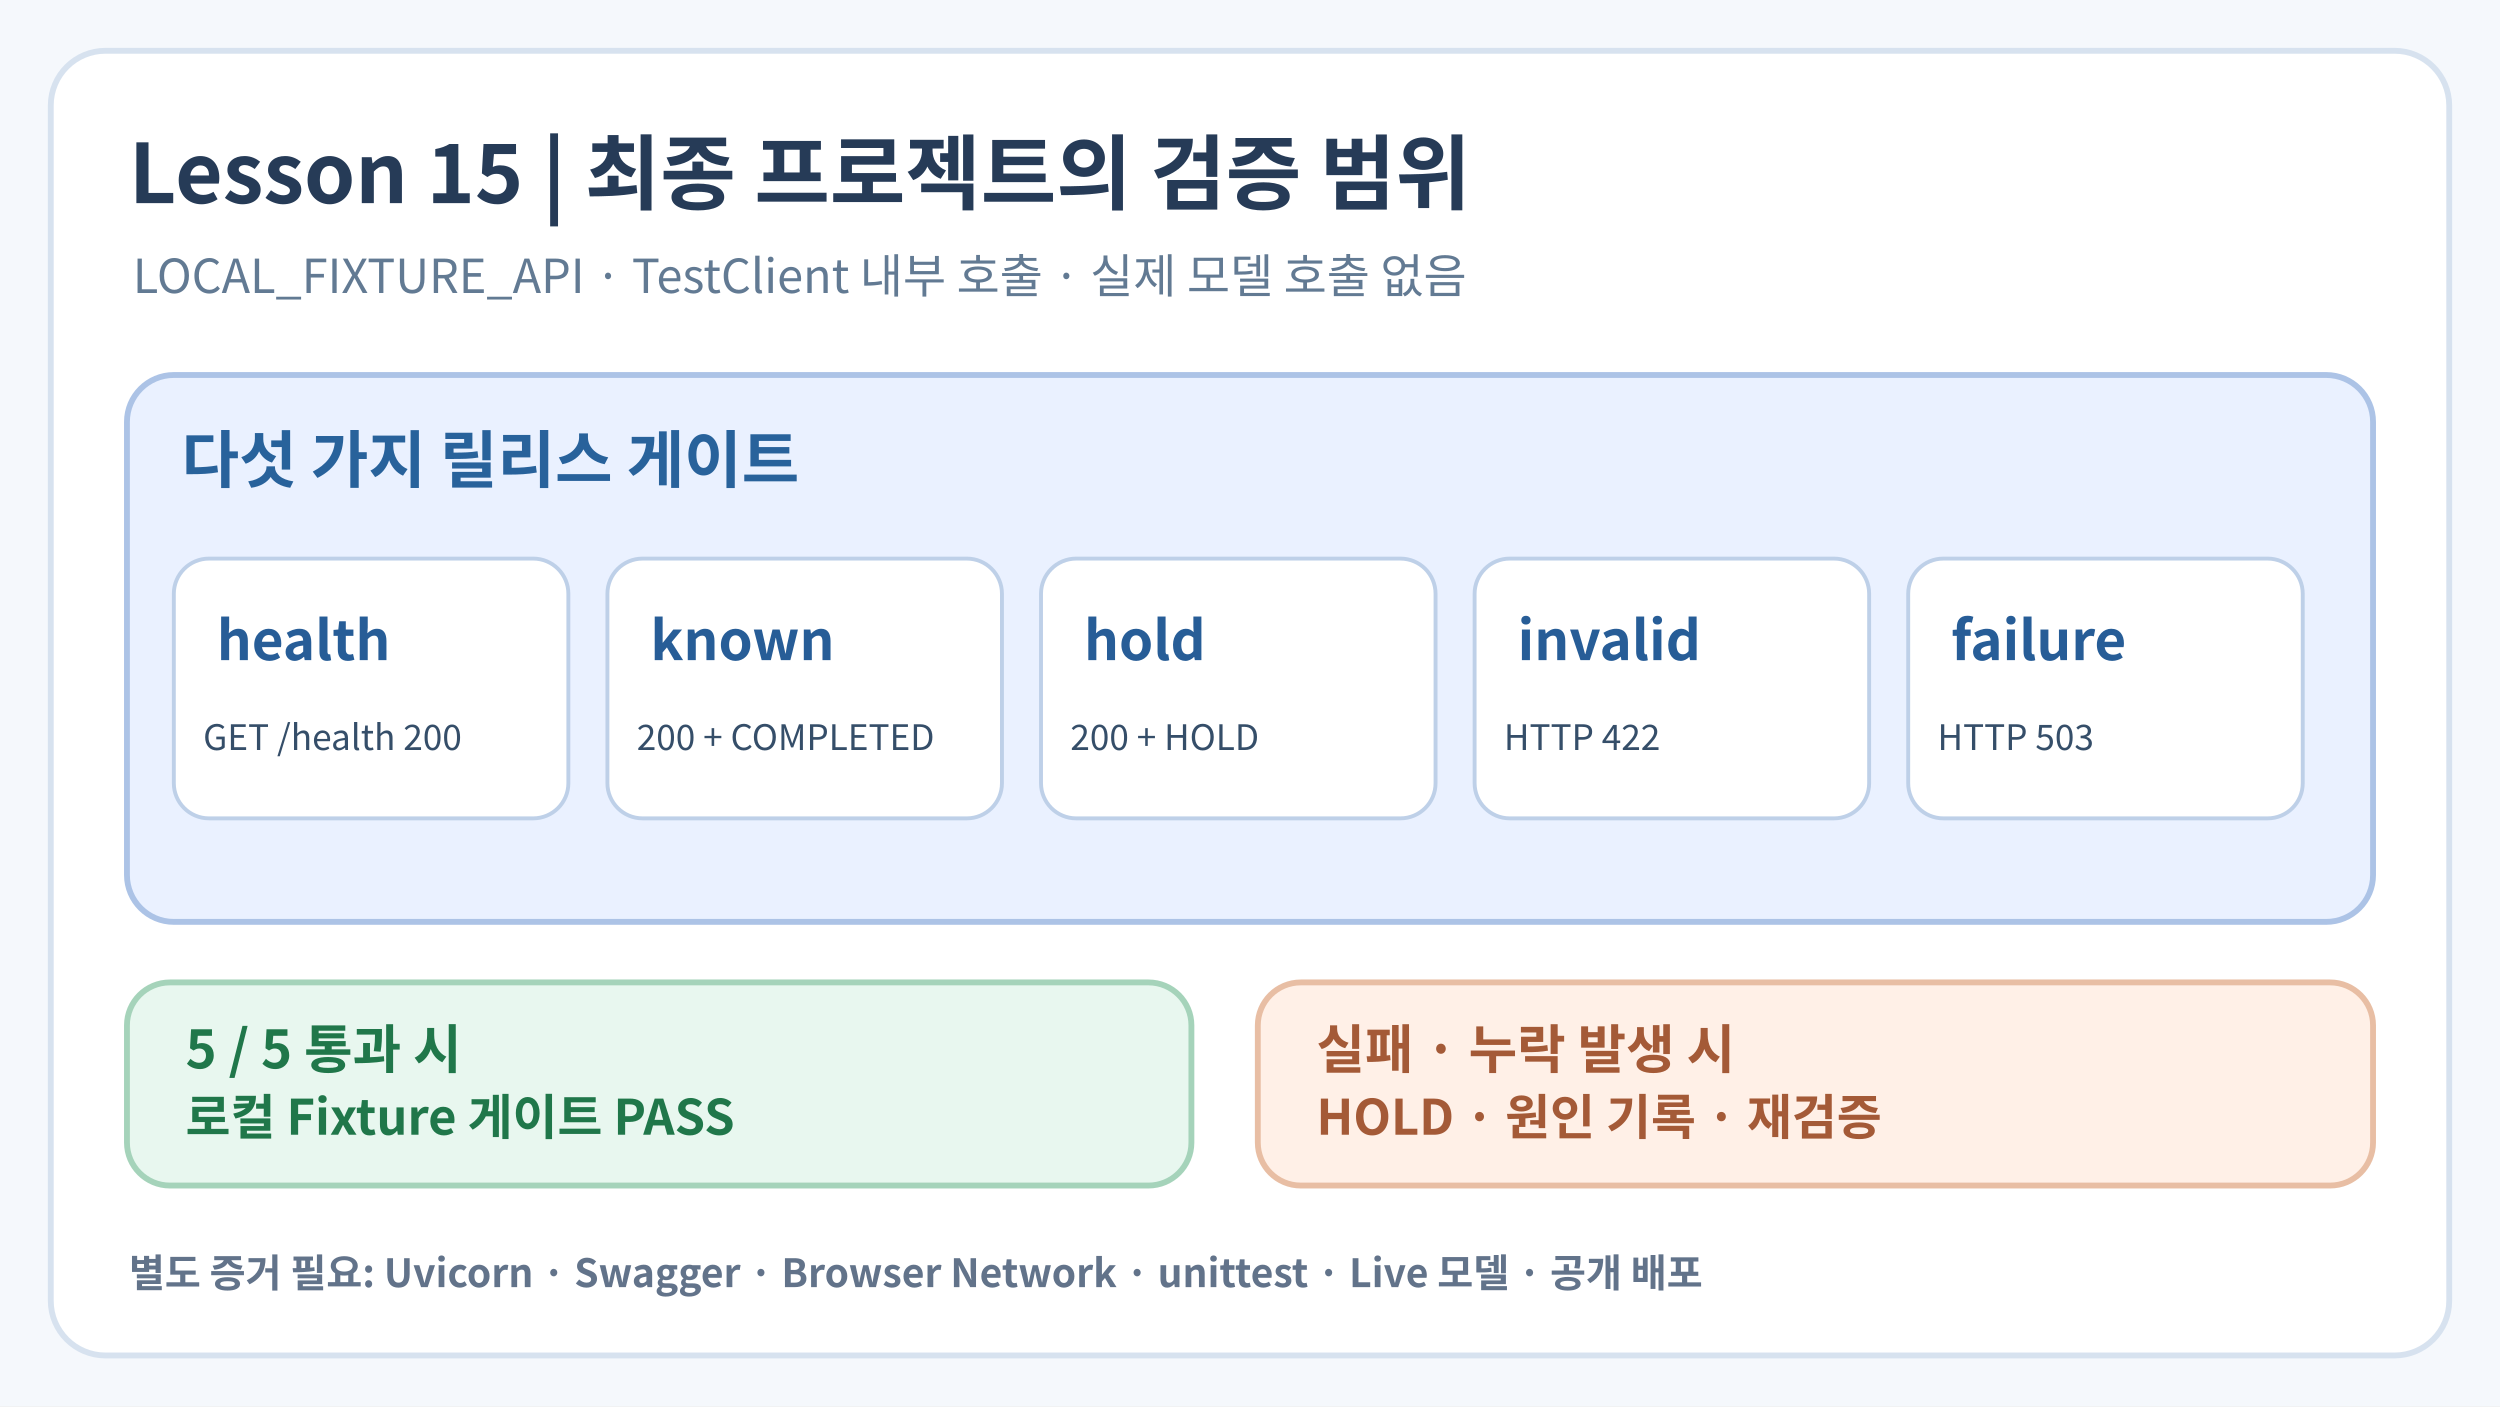
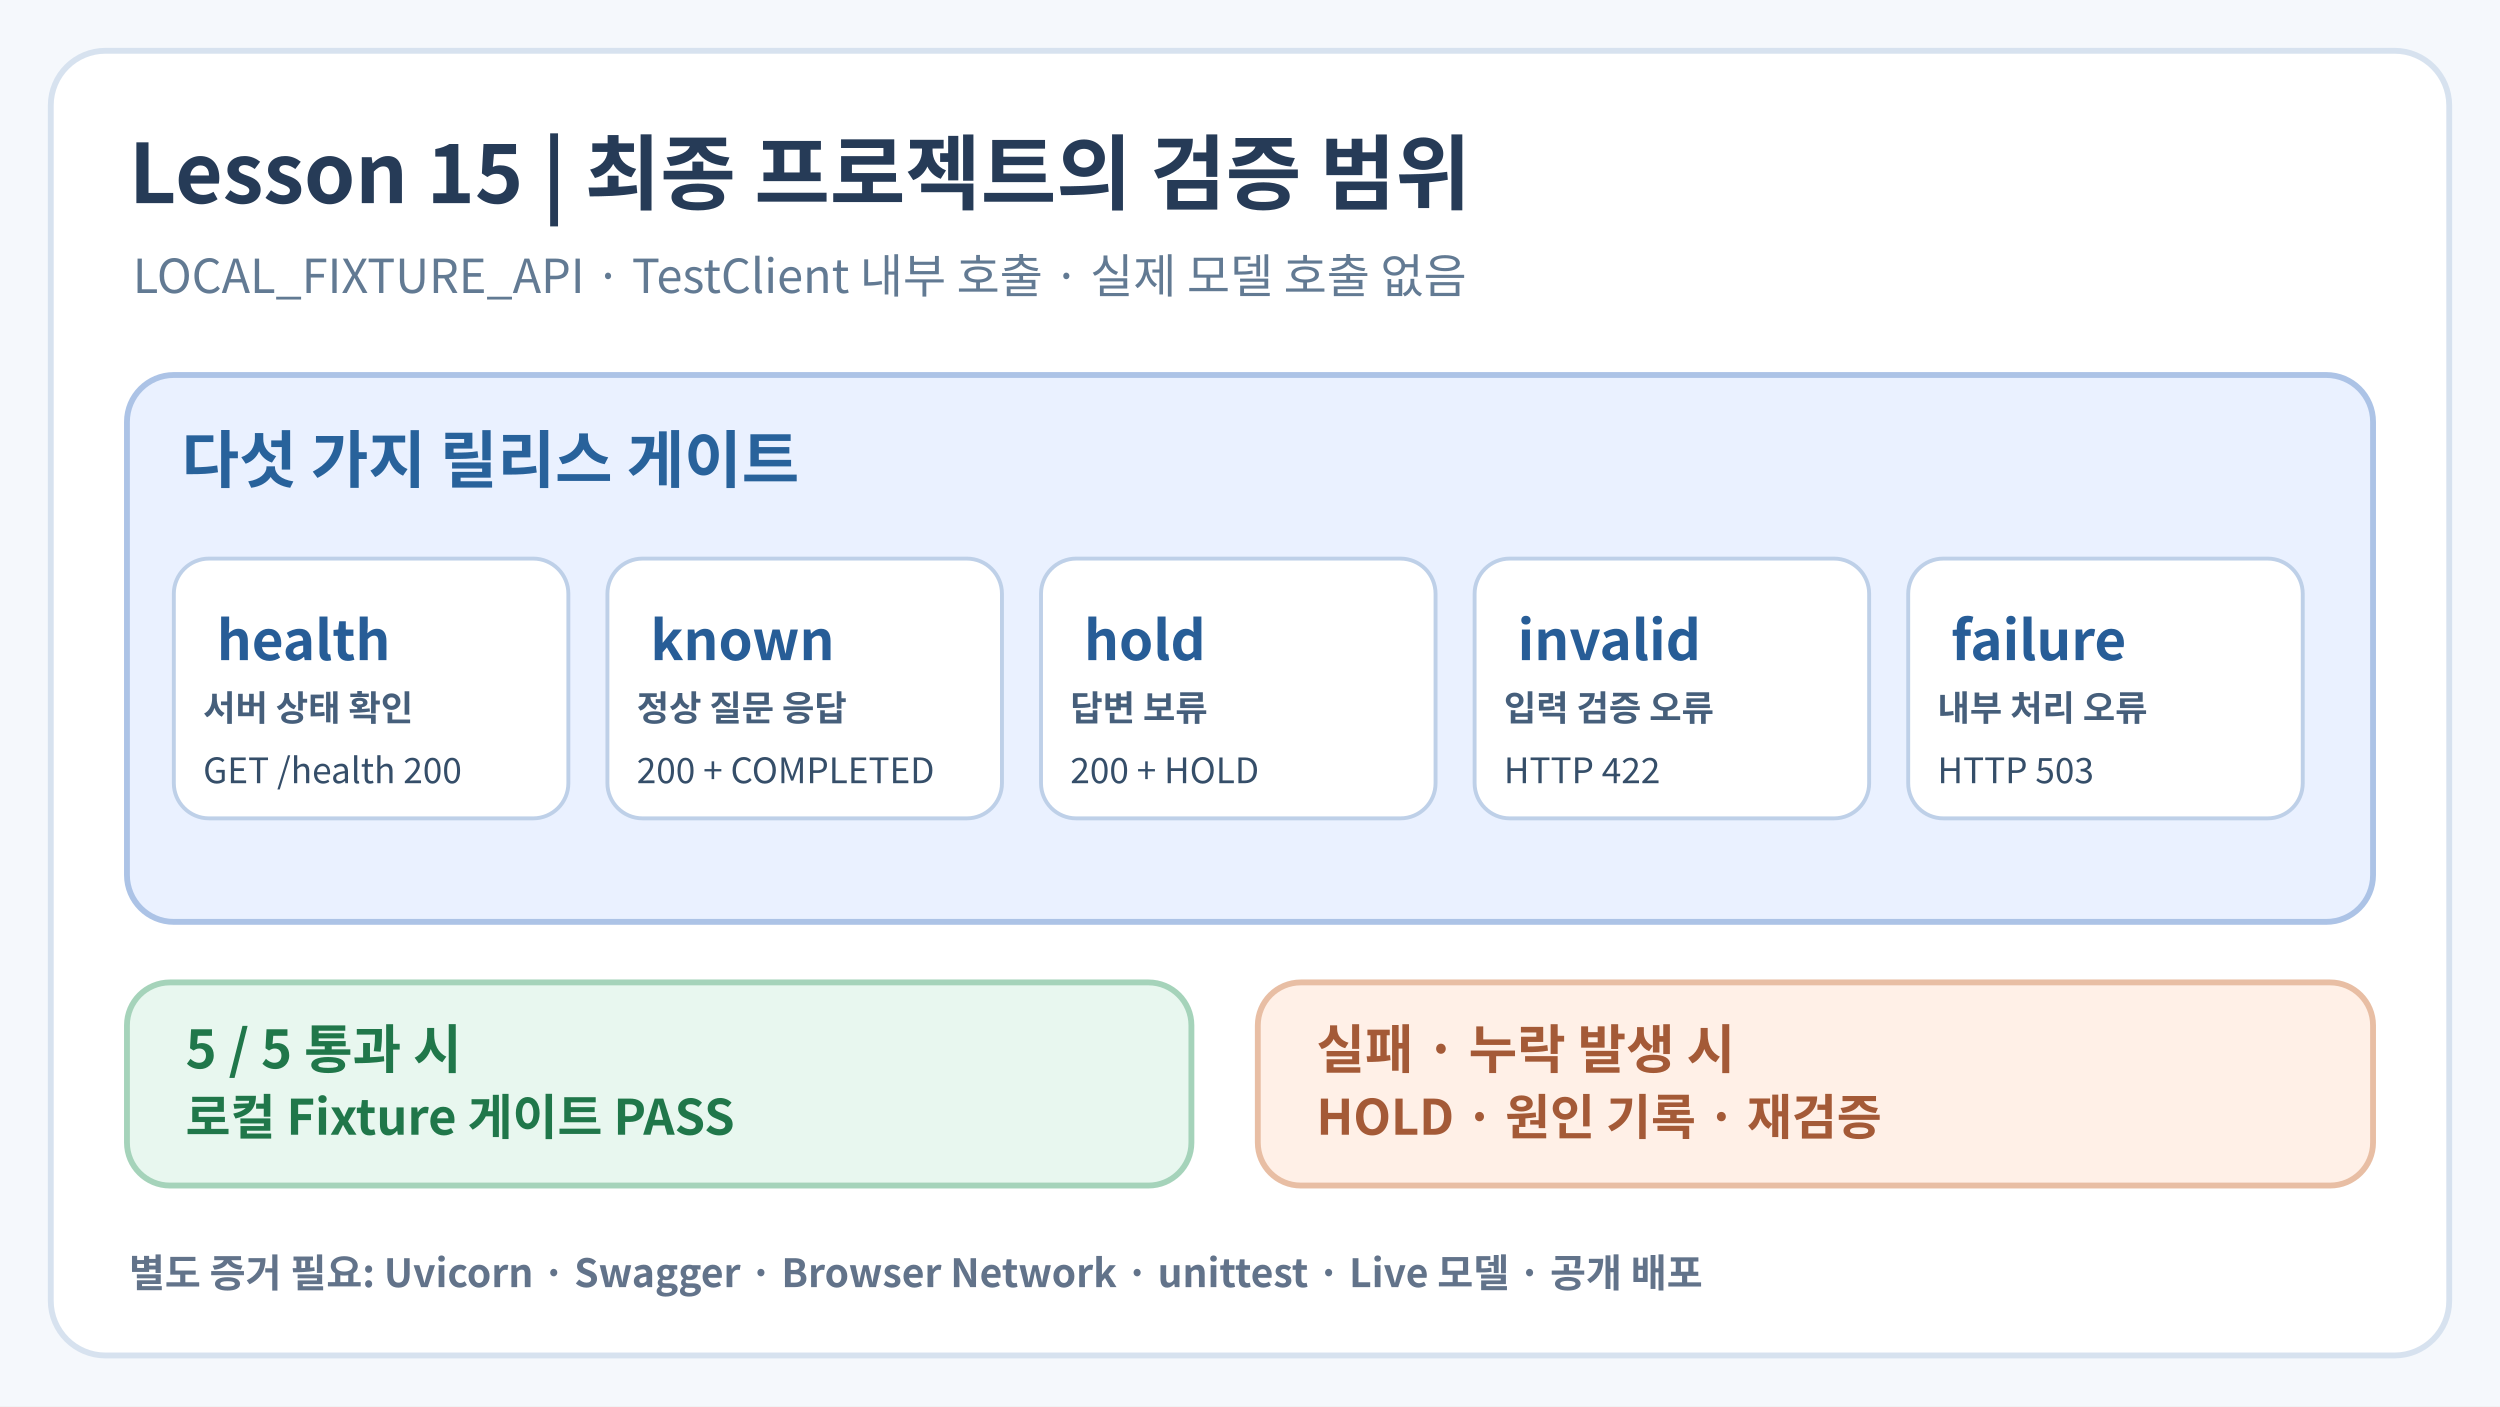
- <svg xmlns="http://www.w3.org/2000/svg" width="1280" height="720" viewBox="0 0 1280 720" role="img" aria-label="Lesson 15 로컬 릴리스 게이트 5종과 별도 검증 범위">
+ <svg xmlns="http://www.w3.org/2000/svg" width="1280" height="720" viewBox="0 0 1280 720" role="img" aria-label="Lesson 15 로컬 릴리스 게이트 5종: health 서버 상태 확인, known 정상 질문 응답, hold 답변 보류, invalid 입력 검증 오류, failure 내부 처리 오류">
  <rect width="1280" height="720" fill="#f5f8fc" />
  <rect x="26" y="26" width="1228" height="668" rx="28" fill="white" stroke="#d7e2ef" stroke-width="3" />
  <text x="66" y="104" font-family="Malgun Gothic, Noto Sans CJK KR, sans-serif" font-size="42" fill="#263b57" font-weight="650">Lesson 15 | 최종 프로젝트의 검증 범위</text>
  <text x="68" y="150" font-family="Malgun Gothic, Noto Sans CJK KR, sans-serif" font-size="24" fill="#627a93" font-weight="500">LOCAL_FIXTURE_API · TestClient 내부 호출 · 실제 모델 호출 없음</text>
  <rect x="65" y="192" width="1150" height="280" rx="24" fill="#eaf1ff" stroke="#acc3e6" stroke-width="3" />
  <text x="93" y="247" font-family="Malgun Gothic, Noto Sans CJK KR, sans-serif" font-size="32" fill="#28629b" font-weight="650">다섯 가지 릴리스 게이트</text>
  <rect x="89" y="286" width="202" height="133" rx="18" fill="white" stroke="#bed0e8" stroke-width="2" />
  <text x="111" y="338" font-family="Malgun Gothic, Noto Sans CJK KR, sans-serif" font-size="28" fill="#275d97" font-weight="650">health</text>
-   <text x="104" y="384" font-family="Malgun Gothic, Noto Sans CJK KR, sans-serif" font-size="18" fill="#354e69" font-weight="500">GET /health 200</text>
+   <text x="104" y="369" font-family="Malgun Gothic, Noto Sans CJK KR, sans-serif" font-size="18" fill="#465f7b" font-weight="600">서버 상태 확인</text>
+   <text x="104" y="401" font-family="Malgun Gothic, Noto Sans CJK KR, sans-serif" font-size="18" fill="#354e69" font-weight="500">GET /health 200</text>
  <rect x="311" y="286" width="202" height="133" rx="18" fill="white" stroke="#bed0e8" stroke-width="2" />
  <text x="333" y="338" font-family="Malgun Gothic, Noto Sans CJK KR, sans-serif" font-size="28" fill="#275d97" font-weight="650">known</text>
-   <text x="326" y="384" font-family="Malgun Gothic, Noto Sans CJK KR, sans-serif" font-size="18" fill="#354e69" font-weight="500">200 + COMPLETED</text>
+   <text x="326" y="369" font-family="Malgun Gothic, Noto Sans CJK KR, sans-serif" font-size="18" fill="#465f7b" font-weight="600">정상 질문 응답</text>
+   <text x="326" y="401" font-family="Malgun Gothic, Noto Sans CJK KR, sans-serif" font-size="18" fill="#354e69" font-weight="500">200 + COMPLETED</text>
  <rect x="533" y="286" width="202" height="133" rx="18" fill="white" stroke="#bed0e8" stroke-width="2" />
  <text x="555" y="338" font-family="Malgun Gothic, Noto Sans CJK KR, sans-serif" font-size="28" fill="#275d97" font-weight="650">hold</text>
-   <text x="548" y="384" font-family="Malgun Gothic, Noto Sans CJK KR, sans-serif" font-size="18" fill="#354e69" font-weight="500">200 + HOLD</text>
+   <text x="548" y="369" font-family="Malgun Gothic, Noto Sans CJK KR, sans-serif" font-size="18" fill="#465f7b" font-weight="600">답변 보류</text>
+   <text x="548" y="401" font-family="Malgun Gothic, Noto Sans CJK KR, sans-serif" font-size="18" fill="#354e69" font-weight="500">200 + HOLD</text>
  <rect x="755" y="286" width="202" height="133" rx="18" fill="white" stroke="#bed0e8" stroke-width="2" />
  <text x="777" y="338" font-family="Malgun Gothic, Noto Sans CJK KR, sans-serif" font-size="28" fill="#275d97" font-weight="650">invalid</text>
-   <text x="770" y="384" font-family="Malgun Gothic, Noto Sans CJK KR, sans-serif" font-size="18" fill="#354e69" font-weight="500">HTTP 422</text>
+   <text x="770" y="369" font-family="Malgun Gothic, Noto Sans CJK KR, sans-serif" font-size="18" fill="#465f7b" font-weight="600">입력 검증 오류</text>
+   <text x="770" y="401" font-family="Malgun Gothic, Noto Sans CJK KR, sans-serif" font-size="18" fill="#354e69" font-weight="500">HTTP 422</text>
  <rect x="977" y="286" width="202" height="133" rx="18" fill="white" stroke="#bed0e8" stroke-width="2" />
  <text x="999" y="338" font-family="Malgun Gothic, Noto Sans CJK KR, sans-serif" font-size="28" fill="#275d97" font-weight="650">failure</text>
-   <text x="992" y="384" font-family="Malgun Gothic, Noto Sans CJK KR, sans-serif" font-size="18" fill="#354e69" font-weight="500">HTTP 503</text>
+   <text x="992" y="369" font-family="Malgun Gothic, Noto Sans CJK KR, sans-serif" font-size="18" fill="#465f7b" font-weight="600">내부 처리 오류</text>
+   <text x="992" y="401" font-family="Malgun Gothic, Noto Sans CJK KR, sans-serif" font-size="18" fill="#354e69" font-weight="500">HTTP 503</text>
  <rect x="65" y="503" width="545" height="104" rx="22" fill="#e8f7ef" stroke="#a5d3ba" stroke-width="3" />
  <text x="95" y="547" font-family="Malgun Gothic, Noto Sans CJK KR, sans-serif" font-size="27" fill="#20774a" font-weight="650">5 / 5 통과 시</text>
  <text x="95" y="581" font-family="Malgun Gothic, Noto Sans CJK KR, sans-serif" font-size="25" fill="#20774a" font-weight="650">로컬 Fixture 게이트 PASS</text>
  <rect x="644" y="503" width="571" height="104" rx="22" fill="#fff0e7" stroke="#e8bea4" stroke-width="3" />
  <text x="674" y="547" font-family="Malgun Gothic, Noto Sans CJK KR, sans-serif" font-size="27" fill="#a45a37" font-weight="650">실패 · 누락 발생 시</text>
  <text x="674" y="581" font-family="Malgun Gothic, Noto Sans CJK KR, sans-serif" font-size="25" fill="#a45a37" font-weight="650">HOLD · 원인 기록 · 재검증</text>
  <text x="66" y="659" font-family="Malgun Gothic, Noto Sans CJK KR, sans-serif" font-size="20" fill="#62738a" font-weight="600">별도 증거 필요: Uvicorn · Swagger · Browser Network · unittest · Live 모델 · 공개 배포</text>
</svg>
